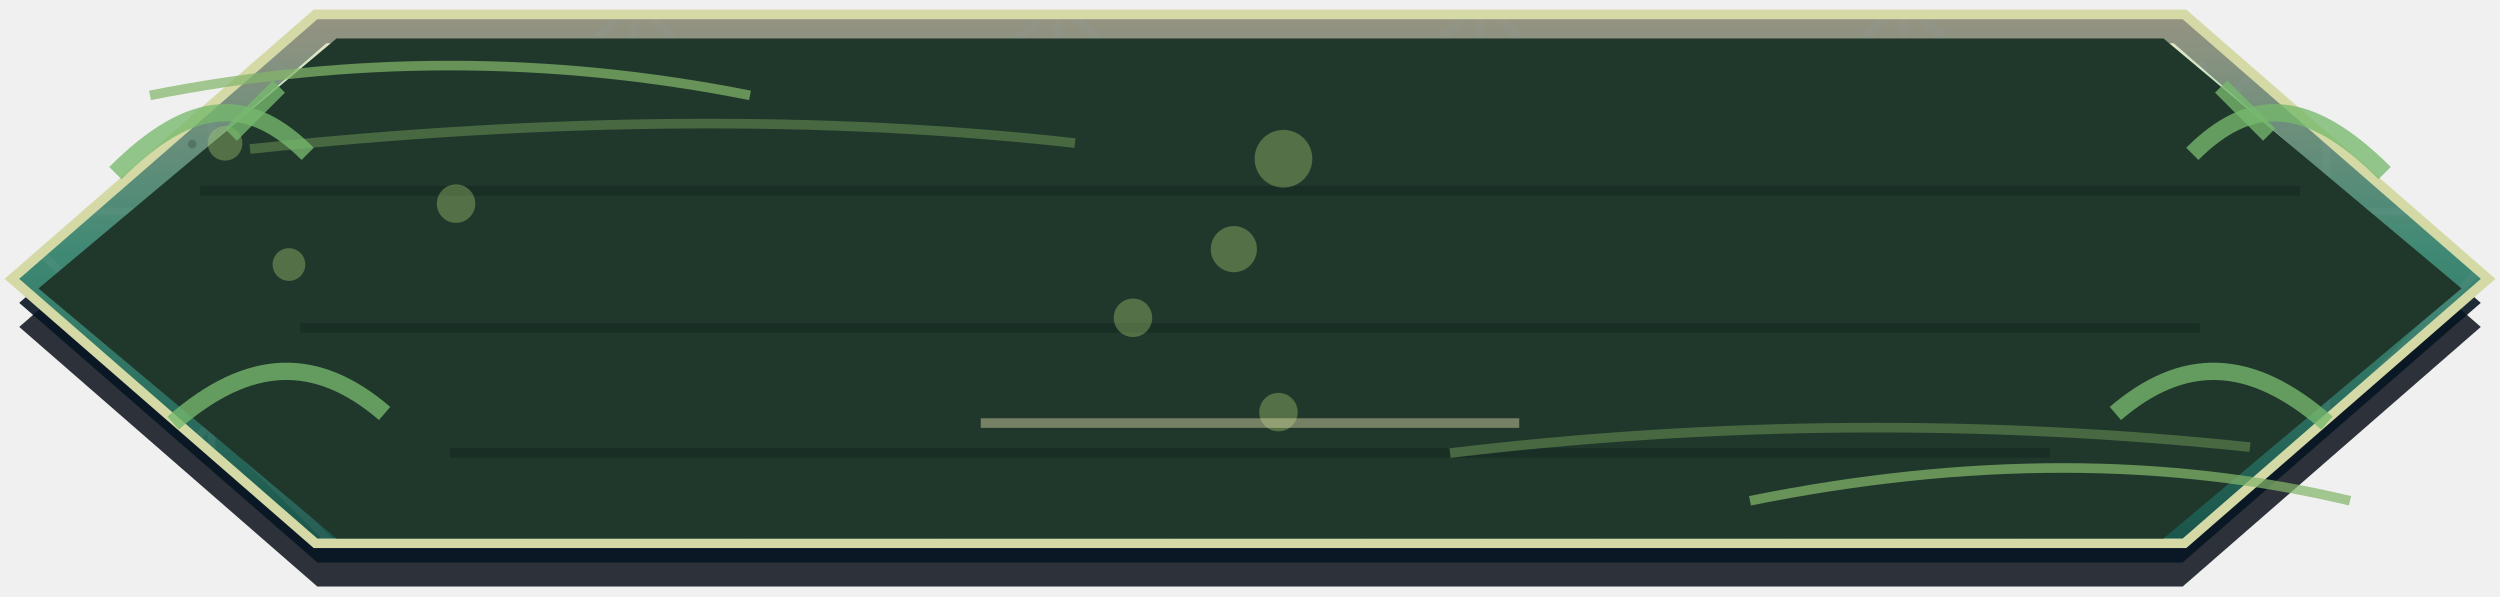
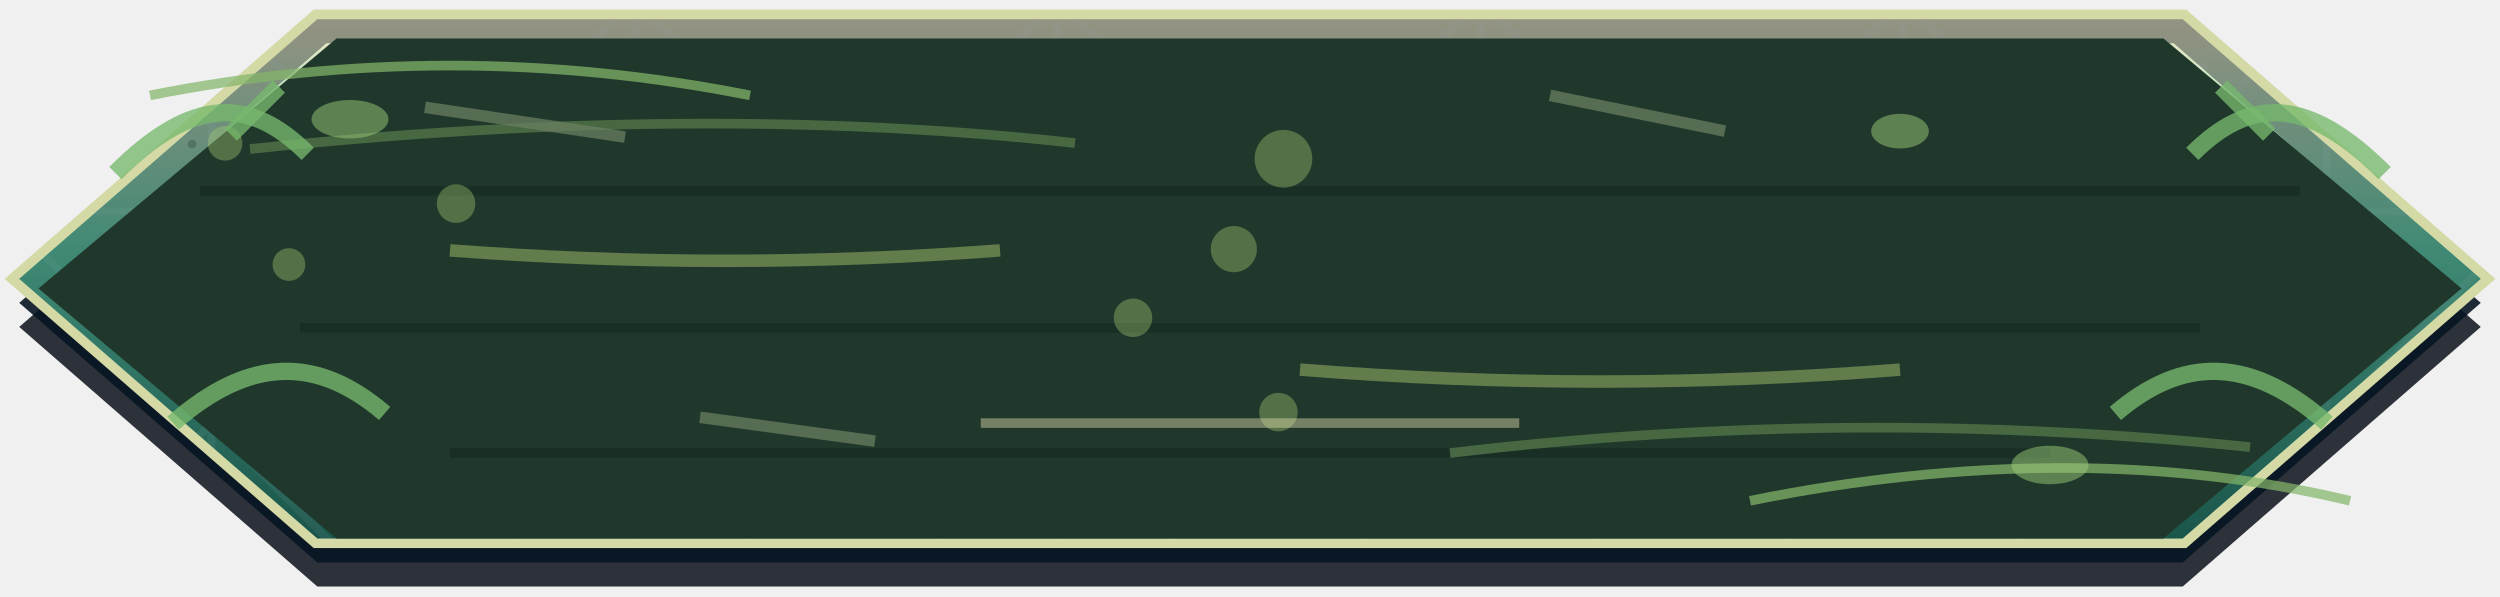
<svg xmlns="http://www.w3.org/2000/svg" width="520" height="124" viewBox="0 0 260 62" role="img" aria-label="M7 primary-hex-button normal" data-style="m11-enchanted-forest@0.1.0" data-geometry-shape="wide-hexagon" data-corner-radius="2" data-end-cap-depth="31">
  <defs>
    <linearGradient id="m11-primary-hex-button-260x62-normal-plate" x1="0" y1="0" x2="0" y2="1">
      <stop offset="0" stop-color="#5C7650" />
      <stop offset=".48" stop-color="#20382B" />
      <stop offset="1" stop-color="#13251E" />
    </linearGradient>
    <linearGradient id="m11-primary-hex-button-260x62-normal-primary" x1="0" y1="0" x2="0" y2="1">
      <stop offset="0" stop-color="#F1E8C8" />
      <stop offset=".45" stop-color="#66D9B2" />
      <stop offset="1" stop-color="#2A856F" />
    </linearGradient>
    <linearGradient id="m11-primary-hex-button-260x62-normal-energy" x1="0" y1="0" x2="1" y2="0">
      <stop offset="0" stop-color="#B8E0A5" stop-opacity="0" />
      <stop offset=".5" stop-color="#B8E0A5" stop-opacity=".86" />
      <stop offset="1" stop-color="#B8E0A5" stop-opacity="0" />
    </linearGradient>
    <pattern id="m11-primary-hex-button-260x62-normal-grain" width="28" height="28" patternUnits="userSpaceOnUse">
      <circle cx="5" cy="7" r=".6" fill="#FFFFFF" fill-opacity=".12" />
      <circle cx="20" cy="15" r=".45" fill="#061321" fill-opacity=".2" />
    </pattern>
    <pattern id="m11-primary-hex-button-260x62-normal-plate-pattern" width="44" height="44" patternUnits="userSpaceOnUse">
      <path d="M0 22H44M22 0V44M0 22L22 0 44 22 22 44Z" fill="none" stroke="#D8FBFF" stroke-opacity=".12" stroke-width=".8" />
    </pattern>
    <mask id="m11-primary-hex-button-260x62-normal-mask">
      <path d="M33 2H227L258 29L227 56H33L2 29Z" fill="white" />
    </mask>
  </defs>
  <g opacity="1">
    <g id="m11-primary-hex-button-260x62-normal-outer-shadow" data-layer="outer-shadow" transform="translate(0 5)">
      <path d="M33 2H227L258 29L227 56H33L2 29Z" fill="#020812" opacity=".82" />
    </g>
    <g id="m11-primary-hex-button-260x62-normal-connected-depth" data-layer="connected-depth" transform="translate(0 2.5)">
      <path d="M33 2H227L258 29L227 56H33L2 29Z" fill="#071522" opacity=".9" />
    </g>
    <g id="m11-primary-hex-button-260x62-normal-outer-frame" data-layer="outer-frame">
      <path d="M33 2H227L258 29L227 56H33L2 29Z" fill="#071421" stroke="#D4D9A6" stroke-width="2" stroke-linejoin="miter" />
    </g>
    <g id="m11-primary-hex-button-260x62-normal-inner-plate-fill" data-layer="inner-plate-fill">
      <path d="M33 2H227L258 29L227 56H33L2 29Z" fill="url(#m11-primary-hex-button-260x62-normal-primary)" />
    </g>
    <g id="m11-primary-hex-button-260x62-normal-surface-grain" data-layer="surface-grain" data-material-source="m8-ice-grain" mask="url(#m11-primary-hex-button-260x62-normal-mask)">
      <rect width="260" height="62" fill="url(#m11-primary-hex-button-260x62-normal-grain)" />
    </g>
    <g id="m11-primary-hex-button-260x62-normal-surface-pattern" data-layer="surface-pattern" data-material-source="m8-crystal-facet-pattern" mask="url(#m11-primary-hex-button-260x62-normal-mask)">
      <rect width="260" height="62" fill="url(#m11-primary-hex-button-260x62-normal-plate-pattern)" />
    </g>
    <g id="m11-primary-hex-button-260x62-normal-side-bevel-shade" data-layer="side-bevel-shade" mask="url(#m11-primary-hex-button-260x62-normal-mask)">
      <path d="M33 2H227L258 29L227 56H33L2 29Z" fill="none" stroke="#020812" stroke-opacity=".38" stroke-width="5" />
    </g>
    <g id="m11-primary-hex-button-260x62-normal-top-bevel-highlight" data-layer="top-bevel-highlight" mask="url(#m11-primary-hex-button-260x62-normal-mask)">
      <path d="M41 8H219" stroke="#FFFFFF" stroke-opacity=".55" stroke-width="3" stroke-linecap="square" />
    </g>
    <g id="m11-primary-hex-button-260x62-normal-cold-edge-accent" data-layer="cold-edge-accent" data-material-source="m8-cold-edge-accent" mask="url(#m11-primary-hex-button-260x62-normal-mask)">
      <rect x="31" y="6" width="198" height="8" fill="url(#m11-primary-hex-button-260x62-normal-energy)" />
    </g>
    <g id="m11-primary-hex-button-260x62-normal-ornament-decal" data-layer="ornament-decal" data-material-source="m7-ornament-marks" mask="url(#m11-primary-hex-button-260x62-normal-mask)">
      <path d="M39 49h16M205 49h16" stroke="#E6FCFF" stroke-opacity=".5" stroke-width="2" />
    </g>
    <g id="m11-primary-hex-button-material-stack" data-layer="forest-material-stack" data-material-families="weathered-stone,dark-wood,moss-lichen">
      <path d="M35 4H225L256 30L225 56H35L4 30Z" fill="#20382B" />
      <path d="M20.8 19.84H239.2M31.2 34.1H228.8M46.8 47.12H213.2" stroke="#182E24" stroke-width="1" stroke-opacity=".82" />
      <path d="M26 15.5Q72.8 10.54 111.8 14.88M150.8 47.12Q192.4 42.16 234 46.5" fill="none" stroke="#4D6E45" stroke-width="1" stroke-opacity=".9" />
      <path d="M15.6 9.92Q46.8 3.72 78 9.92M182 52.08Q215.8 45.26 244.4 52.08" fill="none" stroke="#84B66A" stroke-width="1" stroke-opacity=".72" />
    </g>
+     <g id="m11-primary-hex-button-material-detail" data-layer="forest-material-detail" data-material-channels="stone-chips,wood-grain,moss-mask">
+       <path d="M44.2 11.16l20.8 3.1M161.2 9.92l18.2 3.72M72.8 43.4l18.2 2.48" stroke="#6B8063" stroke-width="1.2" stroke-opacity=".72" />
+       <path d="M46.8 26.04q28.6 2.17 57.2 0M135.2 38.44q31.2 2.48 62.4 0" fill="none" stroke="#789356" stroke-width="1.3" stroke-opacity=".75" />
+       <g fill="#9BCB78" fill-opacity=".5">
+         <ellipse cx="36.4" cy="12.4" rx="4" ry="2" />
+         <ellipse cx="213.2" cy="48.36" rx="4" ry="2" />
+         <ellipse cx="197.6" cy="13.64" rx="3" ry="1.8" />
+       </g>
+     </g>
    <g id="m11-primary-hex-button-moss-variation" data-layer="forest-variation" data-variation-seed="51731" data-variation-baseline="false" fill="#A6CC72" fill-opacity=".38">
      <circle cx="133.48" cy="16.51" r="3.0" />
      <circle cx="128.32" cy="25.91" r="2.4" />
      <circle cx="23.41" cy="14.90" r="1.8" />
      <circle cx="47.43" cy="21.18" r="2.0" />
      <circle cx="117.83" cy="33.05" r="2.0" />
      <circle cx="132.96" cy="42.86" r="2.0" />
      <circle cx="30.05" cy="27.51" r="1.7" />
    </g>
    <g id="m11-primary-hex-button-leaf-vine-ornament" data-layer="forest-ornament" data-ornament="leaf-vine" data-ornament-count="4" fill="none" stroke="#76B86D" stroke-opacity=".78" stroke-width="1.8">
      <path d="M12 18c8-8 14-8 20-2M248 18c-8-8-14-8-20-2M18 44c8-7 15-7 22-1M242 44c-8-7-15-7-22-1" />
      <path d="M24 14l5-5M236 14l-5-5" />
    </g>
    <g id="m11-primary-hex-button-parchment-typography" data-layer="forest-typography" data-typography-preset="m11-parchment-sage-action" data-semantic-text="required">
      <path d="M102 44h56" stroke="#EDE3B4" stroke-opacity=".42" />
    </g>
    <g id="m11-enchanted-forest-primary-hex-button-content" data-layer="content" data-slot="editable-primary-hex-button-content" data-safe-x="45" data-safe-y="8" data-safe-width="170" data-safe-height="44" />
  </g>
</svg>
